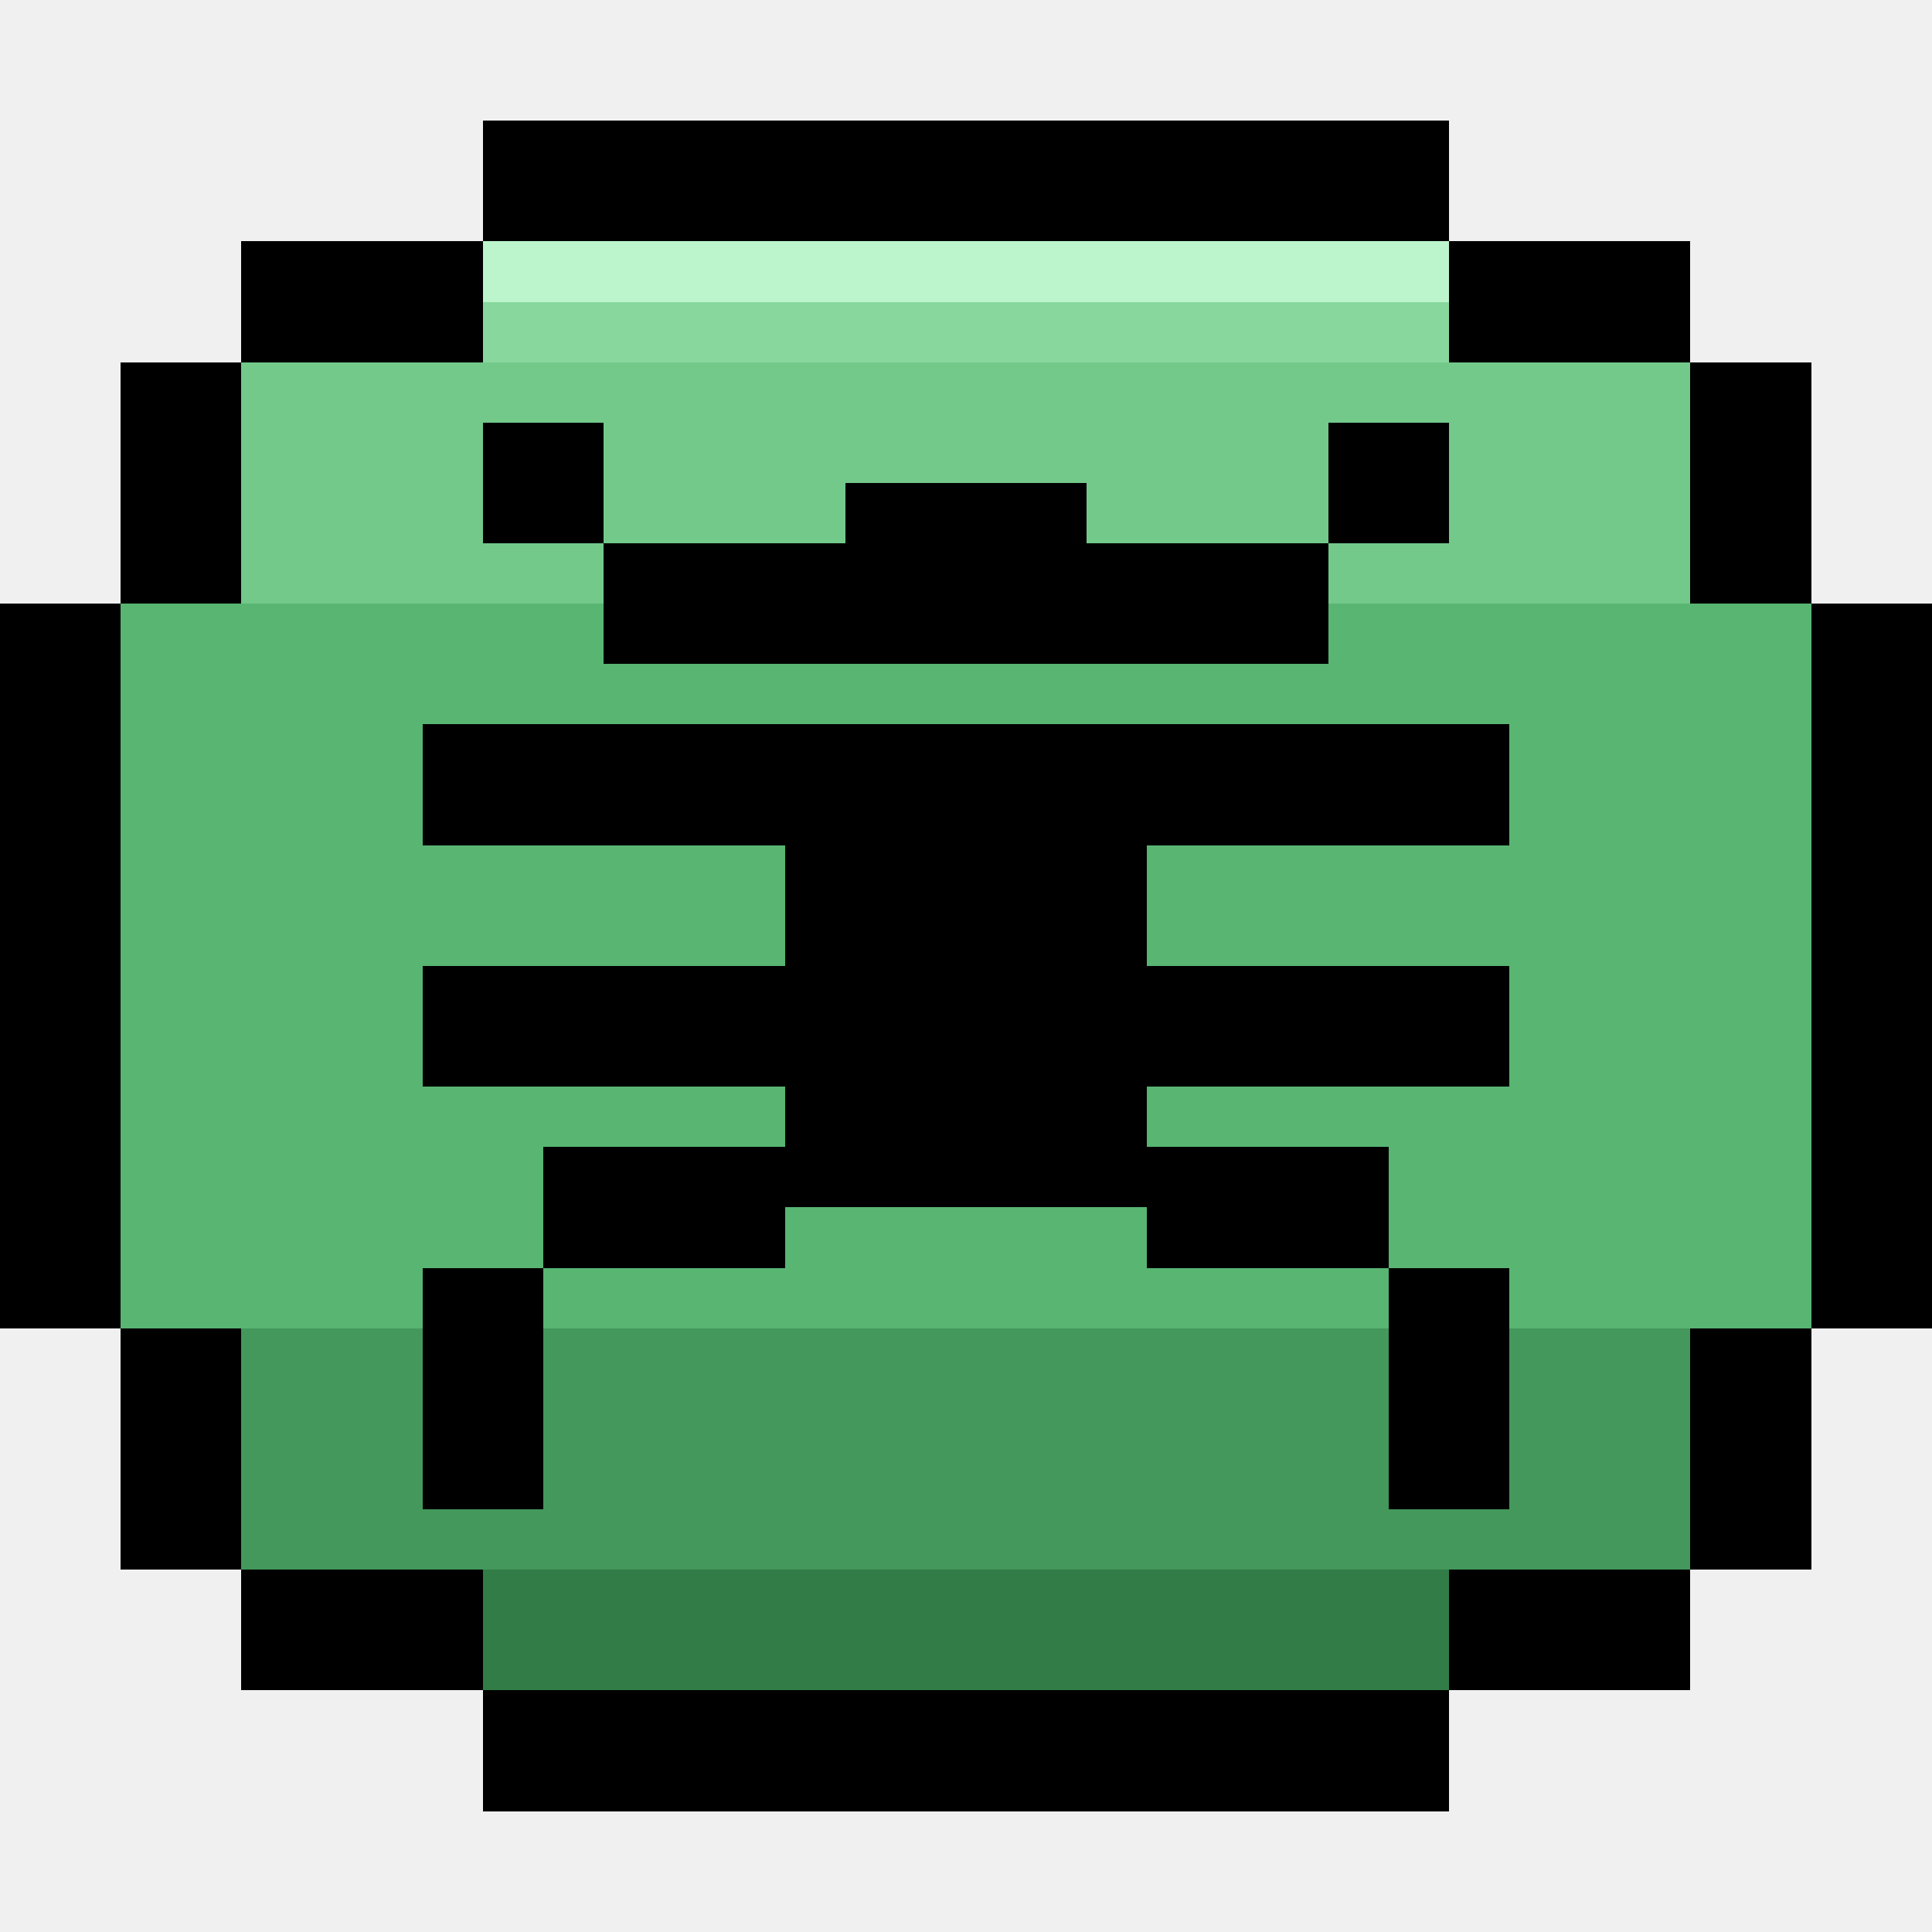
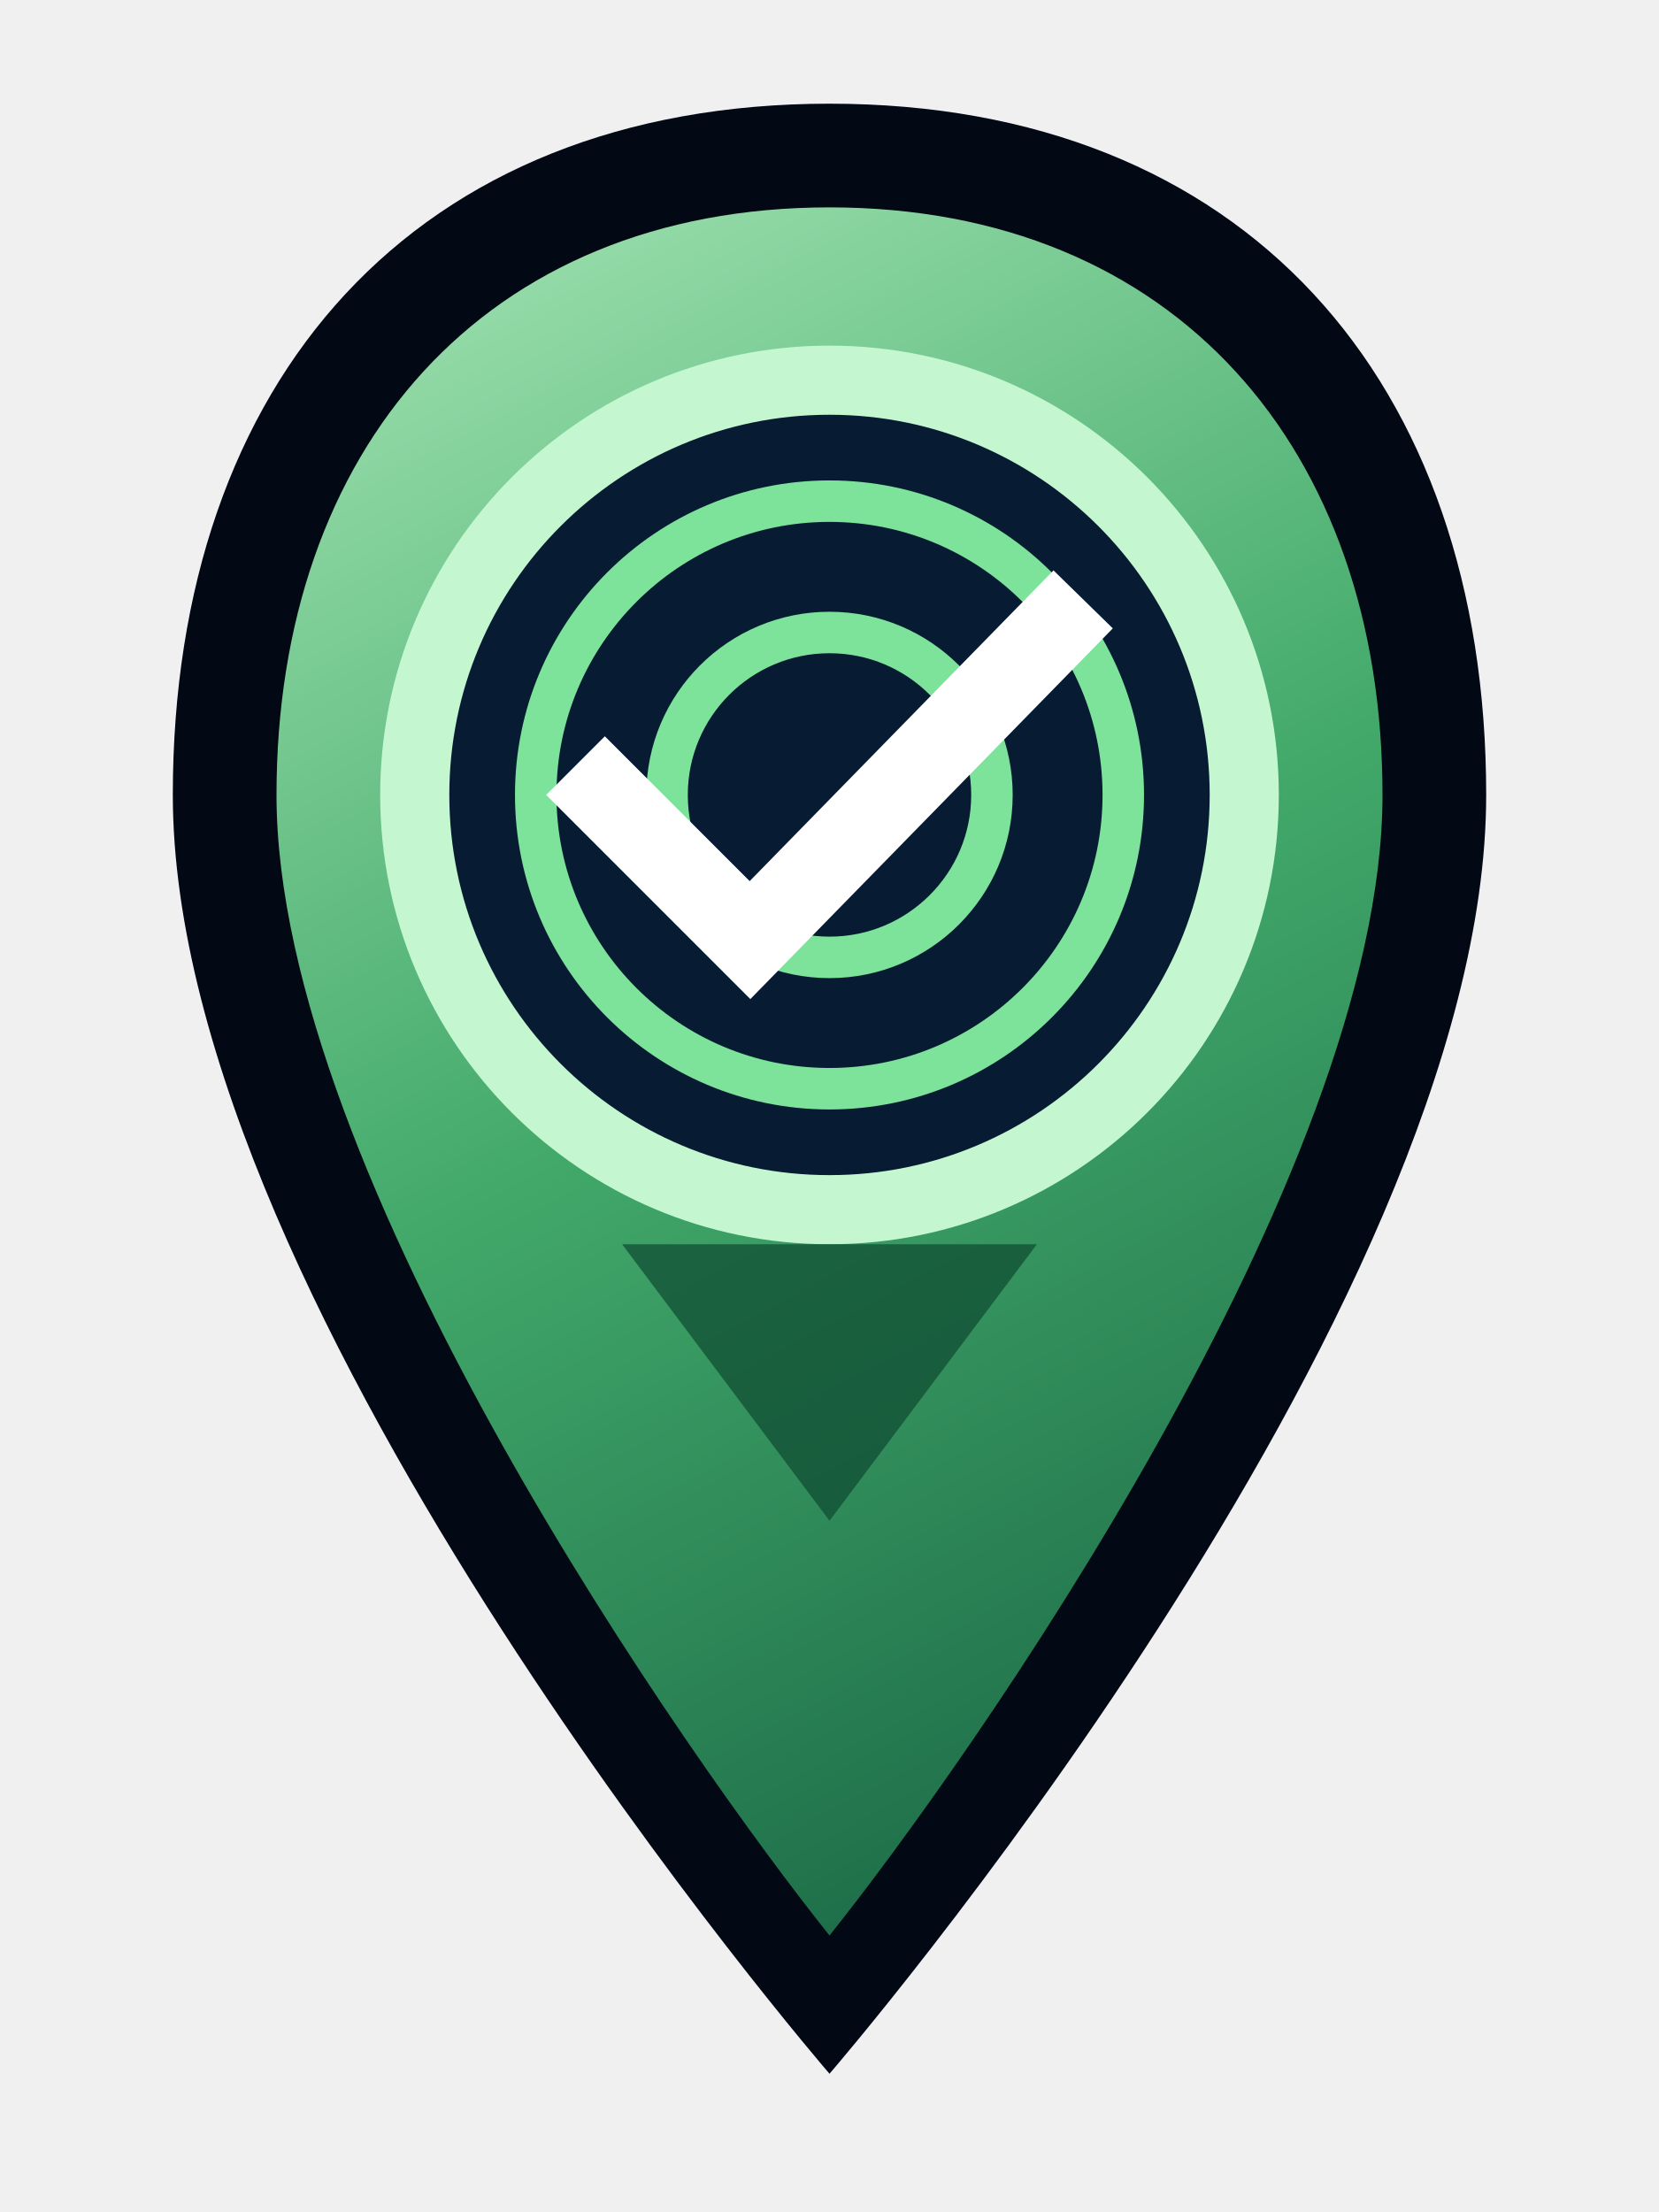
- <svg xmlns="http://www.w3.org/2000/svg" viewBox="0 0 32 32" width="32" height="32" shape-rendering="crispEdges">
-   <rect x="8" y="2" width="16" height="2" fill="#000" />
-   <rect x="4" y="4" width="4" height="2" fill="#000" />
-   <rect x="24" y="4" width="4" height="2" fill="#000" />
-   <rect x="2" y="6" width="2" height="4" fill="#000" />
-   <rect x="28" y="6" width="2" height="4" fill="#000" />
-   <rect x="0" y="10" width="2" height="12" fill="#000" />
-   <rect x="30" y="10" width="2" height="12" fill="#000" />
-   <rect x="2" y="22" width="2" height="4" fill="#000" />
-   <rect x="28" y="22" width="2" height="4" fill="#000" />
-   <rect x="4" y="26" width="4" height="2" fill="#000" />
-   <rect x="24" y="26" width="4" height="2" fill="#000" />
-   <rect x="8" y="28" width="16" height="2" fill="#000" />
-   <rect x="8" y="4" width="16" height="2" fill="#88d89e" />
-   <rect x="4" y="6" width="24" height="4" fill="#72c98a" />
-   <rect x="2" y="10" width="28" height="12" fill="#58b572" />
-   <rect x="4" y="22" width="24" height="4" fill="#44985b" />
-   <rect x="8" y="26" width="16" height="2" fill="#327c47" />
-   <rect x="8" y="4" width="16" height="1" fill="#bcf5cc" />
-   <rect x="14" y="8" width="4" height="3" fill="#000" />
-   <rect x="13" y="12" width="6" height="8" fill="#000" />
-   <rect x="8" y="7" width="2" height="2" fill="#000" />
-   <rect x="10" y="9" width="4" height="2" fill="#000" />
-   <rect x="7" y="12" width="6" height="2" fill="#000" />
-   <rect x="7" y="16" width="6" height="2" fill="#000" />
-   <rect x="9" y="19" width="4" height="2" fill="#000" />
-   <rect x="7" y="21" width="2" height="4" fill="#000" />
-   <rect x="22" y="7" width="2" height="2" fill="#000" />
-   <rect x="18" y="9" width="4" height="2" fill="#000" />
-   <rect x="19" y="12" width="6" height="2" fill="#000" />
-   <rect x="19" y="16" width="6" height="2" fill="#000" />
-   <rect x="19" y="19" width="4" height="2" fill="#000" />
-   <rect x="23" y="21" width="2" height="4" fill="#000" />
+ <svg xmlns="http://www.w3.org/2000/svg" viewBox="0 0 48 64" role="img" aria-label="Verified signal marker">
+   <defs>
+     <linearGradient id="verifiedFill" x1="10" y1="4" x2="37" y2="55" gradientUnits="userSpaceOnUse">
+       <stop stop-color="#a8e7b7" />
+       <stop offset=".5" stop-color="#42a96a" />
+       <stop offset="1" stop-color="#176343" />
+     </linearGradient>
+   </defs>
+   <path d="M24 3C12 3 5 11 5 23c0 15 19 37 19 37s19-22 19-37C43 11 36 3 24 3Z" fill="#020814" />
+   <path d="M24 6C14 6 8 13 8 23c0 11 12 28 16 33 4-5 16-22 16-33C40 13 34 6 24 6Z" fill="url(#verifiedFill)" />
+   <circle cx="24" cy="23" r="12" fill="#071c33" stroke="#c4f7d0" stroke-width="2" />
+   <circle cx="24" cy="23" r="8.5" fill="none" stroke="#7de39b" stroke-width="1.2" />
+   <circle cx="24" cy="23" r="4.7" fill="none" stroke="#7de39b" stroke-width="1.2" />
+   <path d="m17.5 23 4.2 4.2 8.8-9" fill="none" stroke="#fff" stroke-linecap="square" stroke-width="2.4" />
+   <path d="M18 36h12l-6 8z" fill="#0e4b32" opacity=".72" />
</svg>
